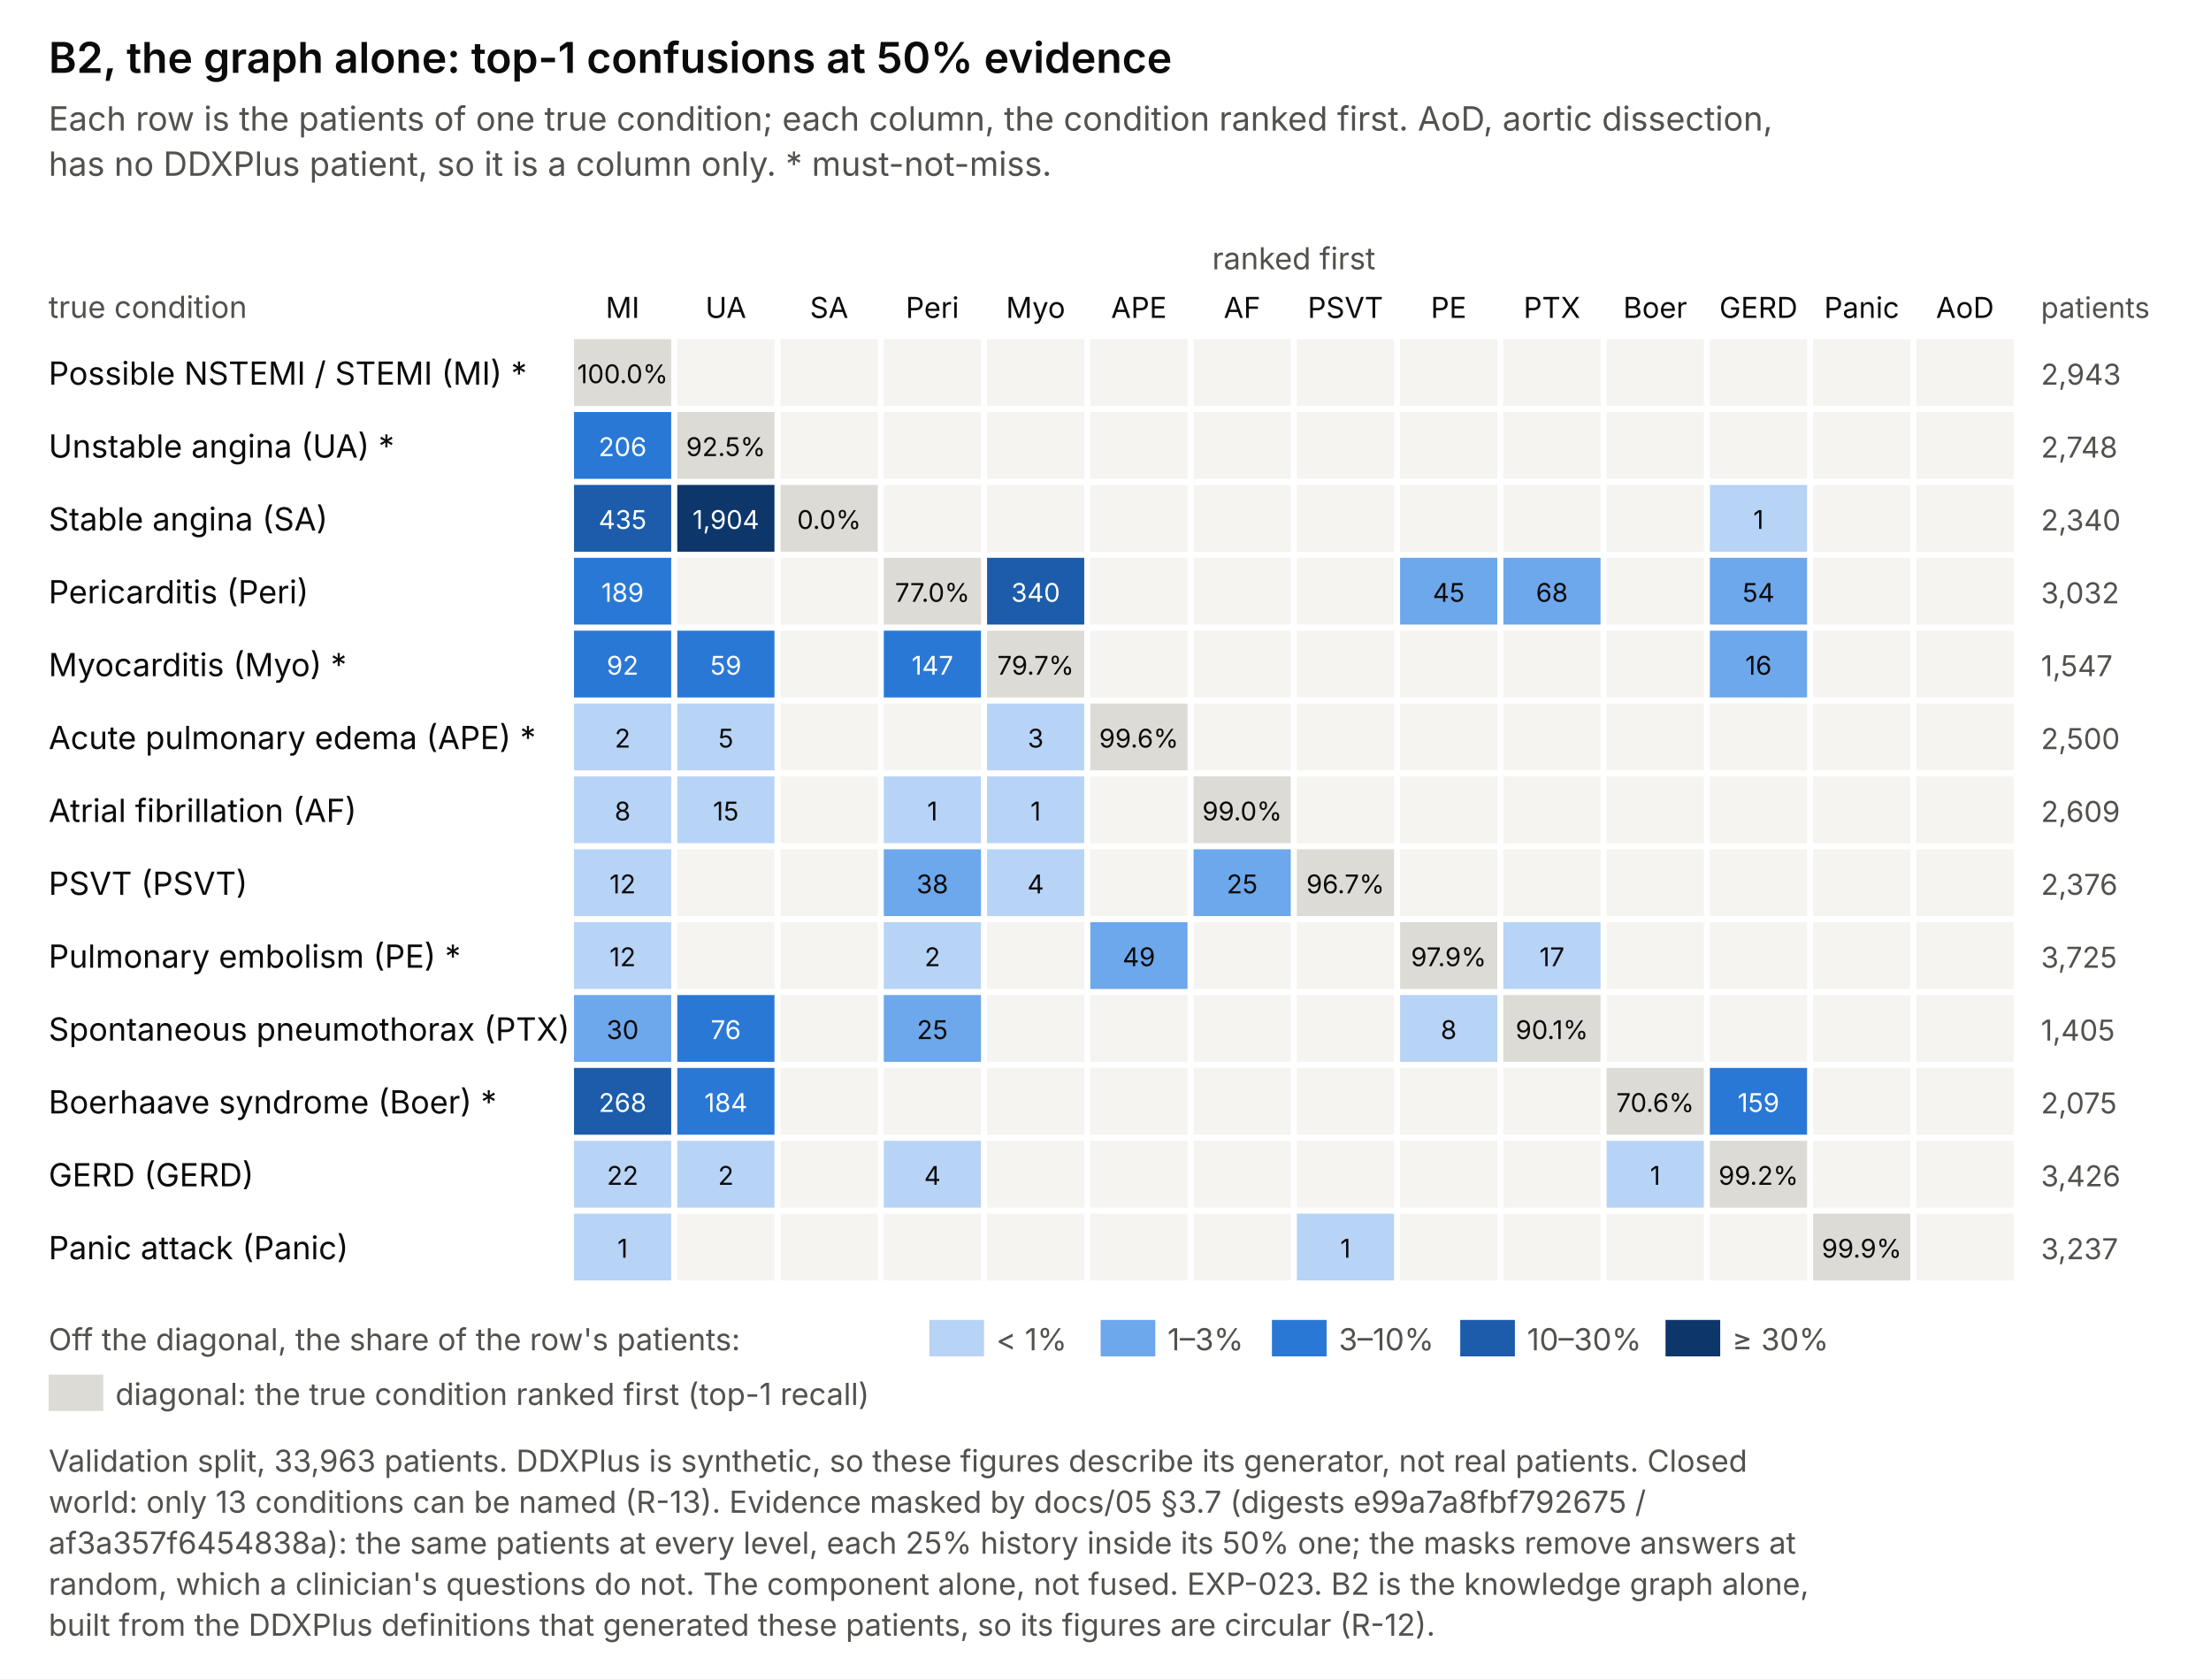
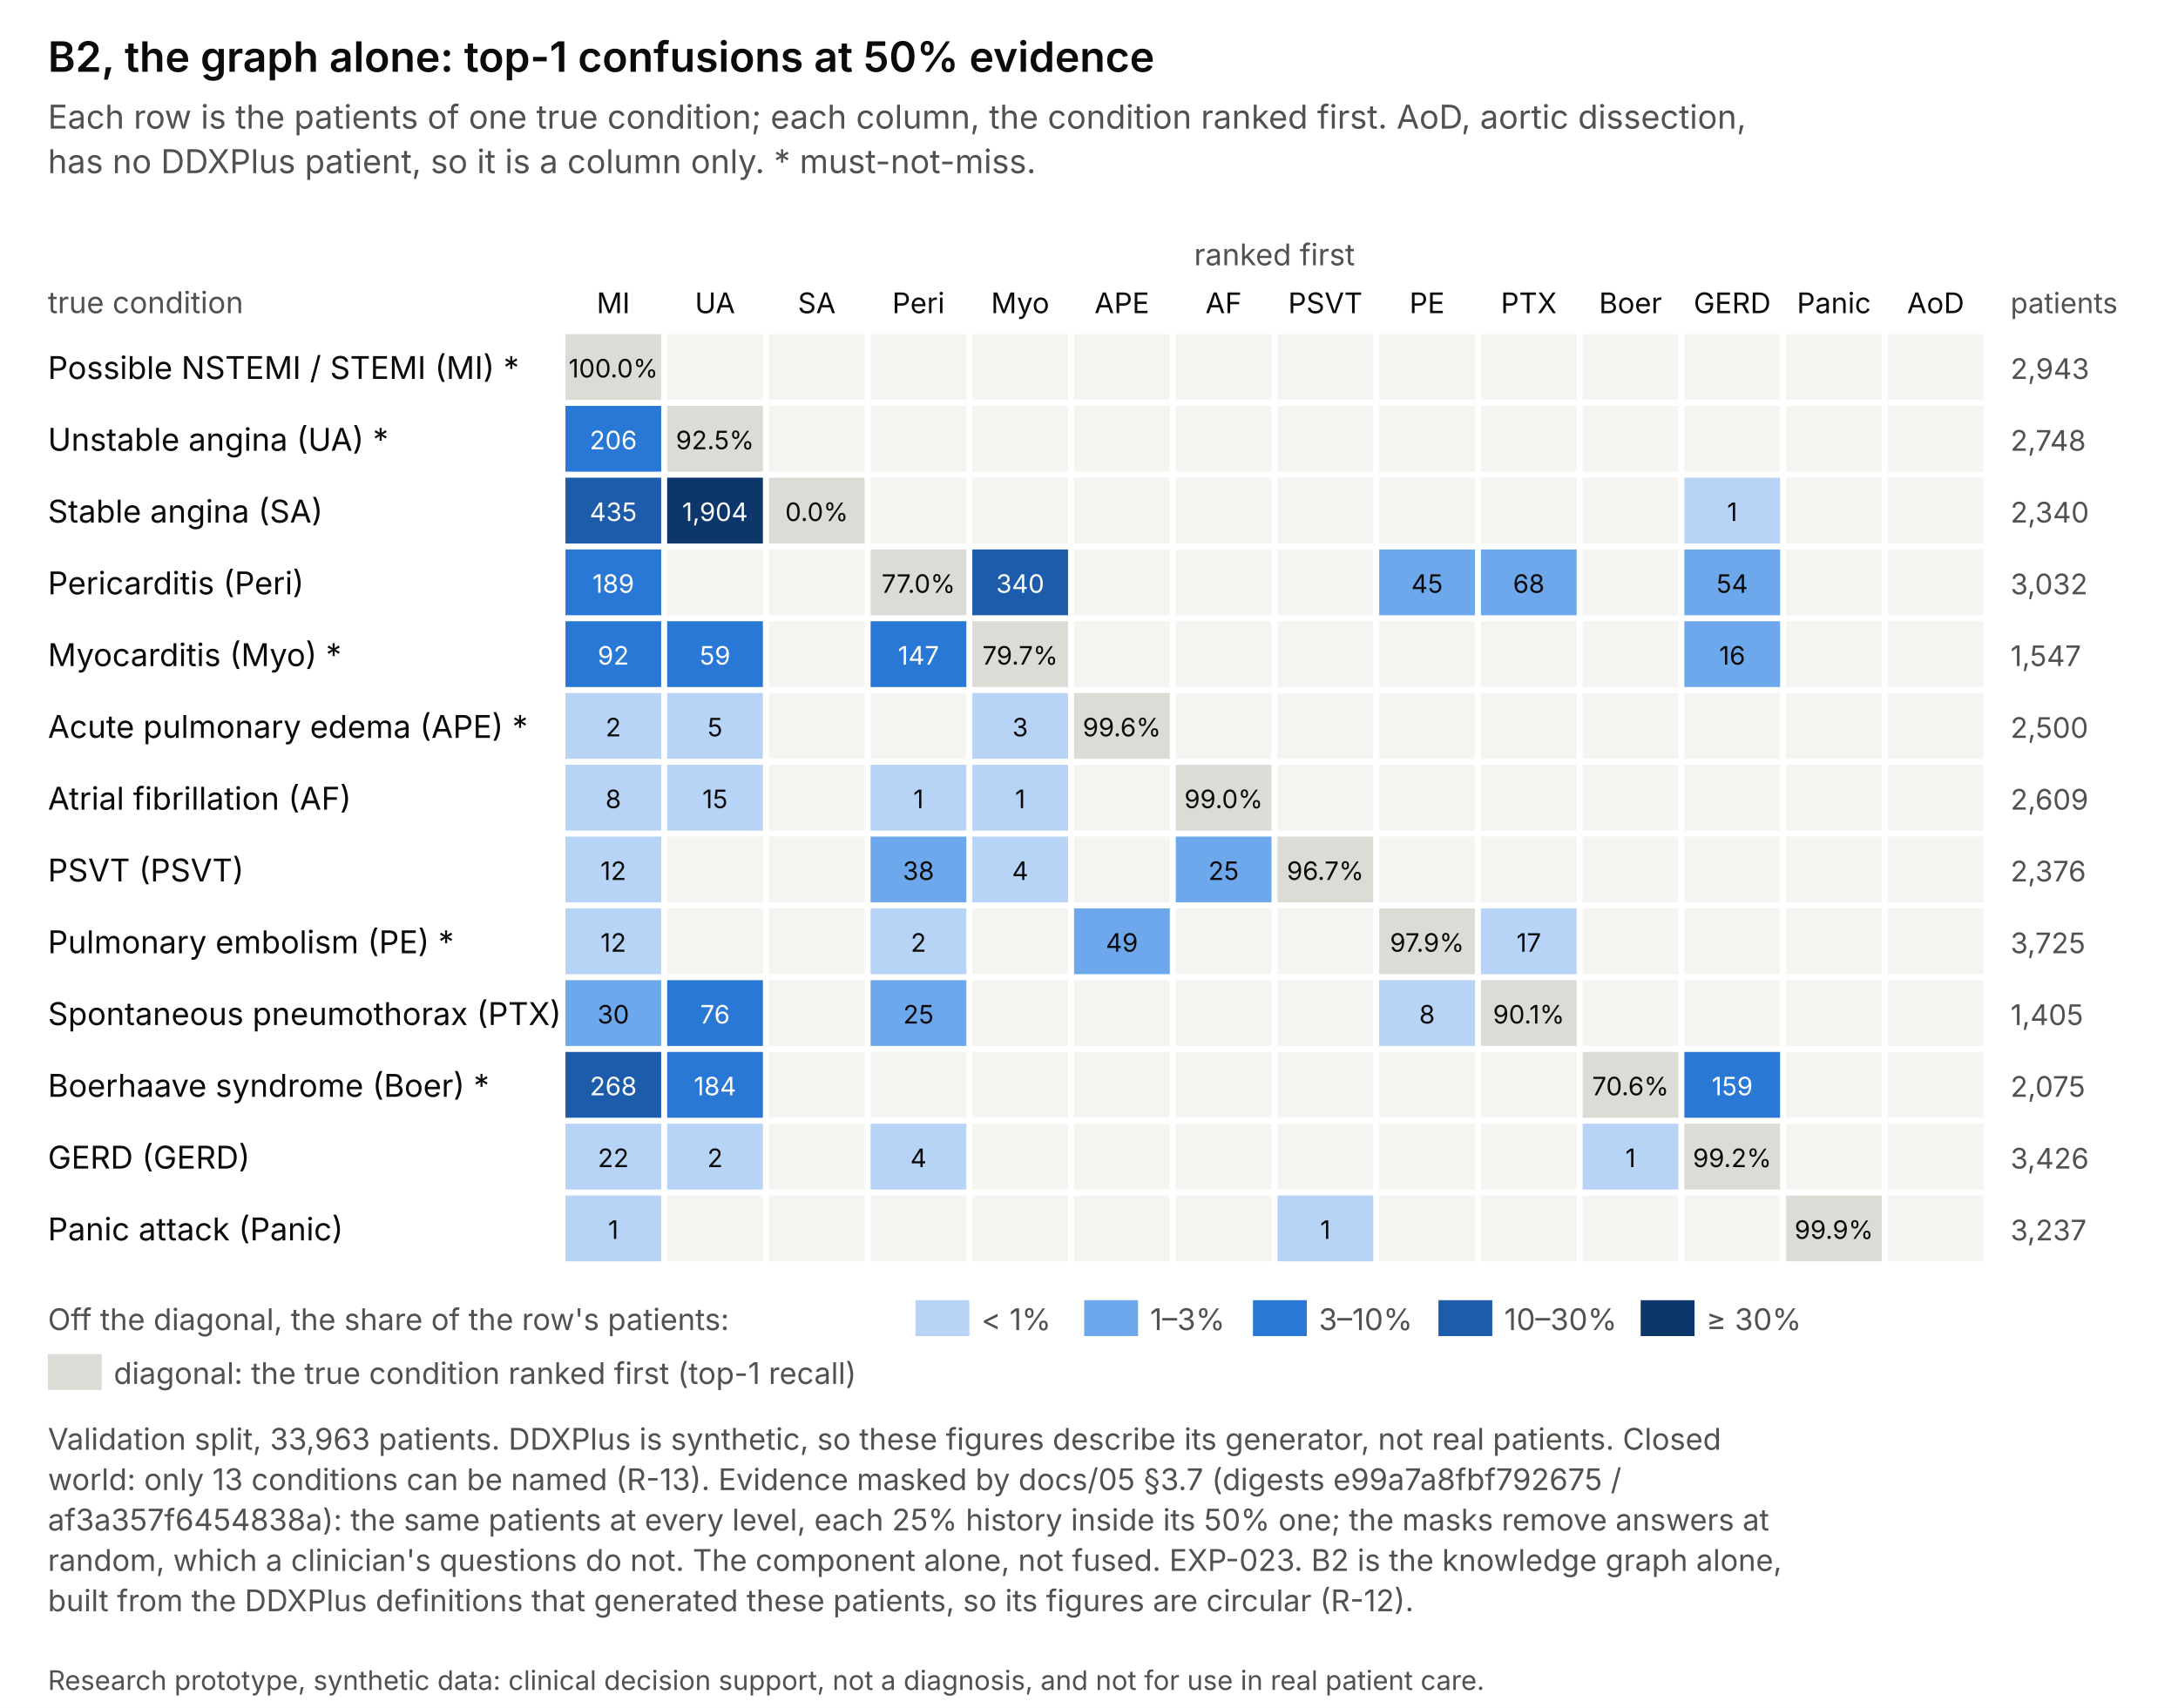
- <svg xmlns="http://www.w3.org/2000/svg" width="728" height="553" viewBox="0 0 728 553" role="img" aria-labelledby="t d" font-family="system-ui, -apple-system, 'Segoe UI', sans-serif">
+ <svg xmlns="http://www.w3.org/2000/svg" width="728" height="571" viewBox="0 0 728 571" role="img" aria-labelledby="t d" font-family="system-ui, -apple-system, 'Segoe UI', sans-serif">
  <rect width="100%" height="100%" fill="#ffffff" />
  <text x="16" y="24" font-size="14" fill="#0b0b0b" font-weight="600">B2, the graph alone: top-1 confusions at 50% evidence</text>
  <text x="16" y="43" font-size="11" fill="#52514e">Each row is the patients of one true condition; each column, the condition ranked first. AoD, aortic dissection,</text>
  <text x="16" y="57.9" font-size="11" fill="#52514e">has no DDXPlus patient, so it is a column only. * must-not-miss.</text>
  <text x="426" y="88.7" font-size="10" fill="#52514e" text-anchor="middle">ranked first</text>
  <text x="205" y="104.7" font-size="9.5" fill="#0b0b0b" text-anchor="middle">MI</text>
  <text x="239" y="104.7" font-size="9.5" fill="#0b0b0b" text-anchor="middle">UA</text>
  <text x="273" y="104.7" font-size="9.5" fill="#0b0b0b" text-anchor="middle">SA</text>
  <text x="307" y="104.7" font-size="9.5" fill="#0b0b0b" text-anchor="middle">Peri</text>
  <text x="341" y="104.7" font-size="9.5" fill="#0b0b0b" text-anchor="middle">Myo</text>
  <text x="375" y="104.7" font-size="9.5" fill="#0b0b0b" text-anchor="middle">APE</text>
  <text x="409" y="104.7" font-size="9.5" fill="#0b0b0b" text-anchor="middle">AF</text>
  <text x="443" y="104.7" font-size="9.5" fill="#0b0b0b" text-anchor="middle">PSVT</text>
  <text x="477" y="104.7" font-size="9.5" fill="#0b0b0b" text-anchor="middle">PE</text>
  <text x="511" y="104.7" font-size="9.5" fill="#0b0b0b" text-anchor="middle">PTX</text>
  <text x="545" y="104.7" font-size="9.5" fill="#0b0b0b" text-anchor="middle">Boer</text>
  <text x="579" y="104.7" font-size="9.5" fill="#0b0b0b" text-anchor="middle">GERD</text>
  <text x="613" y="104.7" font-size="9.5" fill="#0b0b0b" text-anchor="middle">Panic</text>
  <text x="647" y="104.7" font-size="9.5" fill="#0b0b0b" text-anchor="middle">AoD</text>
  <text x="672" y="104.7" font-size="9.5" fill="#52514e">patients</text>
  <text x="16" y="104.7" font-size="10" fill="#52514e">true condition</text>
  <text x="16" y="126.7" font-size="10.5" fill="#0b0b0b">Possible NSTEMI / STEMI (MI) *</text>
  <text x="672" y="126.7" font-size="9.5" fill="#52514e">2,943</text>
  <rect x="189" y="111.7" width="32" height="22" fill="#dcdbd5" class="cell" data-r="0" data-c="0" />
  <text x="205" y="126.2" font-size="8.5" fill="#0b0b0b" text-anchor="middle">100.0%</text>
  <rect x="223" y="111.7" width="32" height="22" fill="#f5f4f1" class="cell" data-r="0" data-c="1" />
  <rect x="257" y="111.7" width="32" height="22" fill="#f5f4f1" class="cell" data-r="0" data-c="2" />
  <rect x="291" y="111.7" width="32" height="22" fill="#f5f4f1" class="cell" data-r="0" data-c="3" />
  <rect x="325" y="111.7" width="32" height="22" fill="#f5f4f1" class="cell" data-r="0" data-c="4" />
  <rect x="359" y="111.7" width="32" height="22" fill="#f5f4f1" class="cell" data-r="0" data-c="5" />
  <rect x="393" y="111.7" width="32" height="22" fill="#f5f4f1" class="cell" data-r="0" data-c="6" />
  <rect x="427" y="111.7" width="32" height="22" fill="#f5f4f1" class="cell" data-r="0" data-c="7" />
  <rect x="461" y="111.7" width="32" height="22" fill="#f5f4f1" class="cell" data-r="0" data-c="8" />
  <rect x="495" y="111.7" width="32" height="22" fill="#f5f4f1" class="cell" data-r="0" data-c="9" />
  <rect x="529" y="111.7" width="32" height="22" fill="#f5f4f1" class="cell" data-r="0" data-c="10" />
  <rect x="563" y="111.7" width="32" height="22" fill="#f5f4f1" class="cell" data-r="0" data-c="11" />
  <rect x="597" y="111.7" width="32" height="22" fill="#f5f4f1" class="cell" data-r="0" data-c="12" />
  <rect x="631" y="111.7" width="32" height="22" fill="#f5f4f1" class="cell" data-r="0" data-c="13" />
  <text x="16" y="150.7" font-size="10.5" fill="#0b0b0b">Unstable angina (UA) *</text>
  <text x="672" y="150.7" font-size="9.5" fill="#52514e">2,748</text>
  <rect x="189" y="135.7" width="32" height="22" fill="#2a78d6" class="cell" data-r="1" data-c="0" />
  <text x="205" y="150.2" font-size="8.5" fill="#ffffff" text-anchor="middle">206</text>
  <rect x="223" y="135.7" width="32" height="22" fill="#dcdbd5" class="cell" data-r="1" data-c="1" />
  <text x="239" y="150.2" font-size="8.5" fill="#0b0b0b" text-anchor="middle">92.5%</text>
  <rect x="257" y="135.7" width="32" height="22" fill="#f5f4f1" class="cell" data-r="1" data-c="2" />
  <rect x="291" y="135.7" width="32" height="22" fill="#f5f4f1" class="cell" data-r="1" data-c="3" />
  <rect x="325" y="135.7" width="32" height="22" fill="#f5f4f1" class="cell" data-r="1" data-c="4" />
  <rect x="359" y="135.7" width="32" height="22" fill="#f5f4f1" class="cell" data-r="1" data-c="5" />
  <rect x="393" y="135.7" width="32" height="22" fill="#f5f4f1" class="cell" data-r="1" data-c="6" />
  <rect x="427" y="135.7" width="32" height="22" fill="#f5f4f1" class="cell" data-r="1" data-c="7" />
  <rect x="461" y="135.7" width="32" height="22" fill="#f5f4f1" class="cell" data-r="1" data-c="8" />
  <rect x="495" y="135.7" width="32" height="22" fill="#f5f4f1" class="cell" data-r="1" data-c="9" />
  <rect x="529" y="135.7" width="32" height="22" fill="#f5f4f1" class="cell" data-r="1" data-c="10" />
  <rect x="563" y="135.7" width="32" height="22" fill="#f5f4f1" class="cell" data-r="1" data-c="11" />
  <rect x="597" y="135.7" width="32" height="22" fill="#f5f4f1" class="cell" data-r="1" data-c="12" />
  <rect x="631" y="135.7" width="32" height="22" fill="#f5f4f1" class="cell" data-r="1" data-c="13" />
  <text x="16" y="174.7" font-size="10.5" fill="#0b0b0b">Stable angina (SA)</text>
  <text x="672" y="174.7" font-size="9.5" fill="#52514e">2,340</text>
  <rect x="189" y="159.7" width="32" height="22" fill="#1c5cab" class="cell" data-r="2" data-c="0" />
  <text x="205" y="174.2" font-size="8.5" fill="#ffffff" text-anchor="middle">435</text>
  <rect x="223" y="159.7" width="32" height="22" fill="#0d366b" class="cell" data-r="2" data-c="1" />
  <text x="239" y="174.2" font-size="8.5" fill="#ffffff" text-anchor="middle">1,904</text>
  <rect x="257" y="159.7" width="32" height="22" fill="#dcdbd5" class="cell" data-r="2" data-c="2" />
  <text x="273" y="174.2" font-size="8.5" fill="#0b0b0b" text-anchor="middle">0.0%</text>
  <rect x="291" y="159.7" width="32" height="22" fill="#f5f4f1" class="cell" data-r="2" data-c="3" />
  <rect x="325" y="159.7" width="32" height="22" fill="#f5f4f1" class="cell" data-r="2" data-c="4" />
  <rect x="359" y="159.7" width="32" height="22" fill="#f5f4f1" class="cell" data-r="2" data-c="5" />
  <rect x="393" y="159.7" width="32" height="22" fill="#f5f4f1" class="cell" data-r="2" data-c="6" />
  <rect x="427" y="159.7" width="32" height="22" fill="#f5f4f1" class="cell" data-r="2" data-c="7" />
  <rect x="461" y="159.7" width="32" height="22" fill="#f5f4f1" class="cell" data-r="2" data-c="8" />
  <rect x="495" y="159.7" width="32" height="22" fill="#f5f4f1" class="cell" data-r="2" data-c="9" />
  <rect x="529" y="159.7" width="32" height="22" fill="#f5f4f1" class="cell" data-r="2" data-c="10" />
  <rect x="563" y="159.7" width="32" height="22" fill="#b7d3f6" class="cell" data-r="2" data-c="11" />
  <text x="579" y="174.2" font-size="8.5" fill="#0b0b0b" text-anchor="middle">1</text>
  <rect x="597" y="159.7" width="32" height="22" fill="#f5f4f1" class="cell" data-r="2" data-c="12" />
  <rect x="631" y="159.7" width="32" height="22" fill="#f5f4f1" class="cell" data-r="2" data-c="13" />
  <text x="16" y="198.7" font-size="10.5" fill="#0b0b0b">Pericarditis (Peri)</text>
  <text x="672" y="198.7" font-size="9.5" fill="#52514e">3,032</text>
  <rect x="189" y="183.7" width="32" height="22" fill="#2a78d6" class="cell" data-r="3" data-c="0" />
  <text x="205" y="198.2" font-size="8.5" fill="#ffffff" text-anchor="middle">189</text>
  <rect x="223" y="183.7" width="32" height="22" fill="#f5f4f1" class="cell" data-r="3" data-c="1" />
  <rect x="257" y="183.7" width="32" height="22" fill="#f5f4f1" class="cell" data-r="3" data-c="2" />
  <rect x="291" y="183.7" width="32" height="22" fill="#dcdbd5" class="cell" data-r="3" data-c="3" />
  <text x="307" y="198.2" font-size="8.5" fill="#0b0b0b" text-anchor="middle">77.0%</text>
  <rect x="325" y="183.7" width="32" height="22" fill="#1c5cab" class="cell" data-r="3" data-c="4" />
  <text x="341" y="198.2" font-size="8.5" fill="#ffffff" text-anchor="middle">340</text>
  <rect x="359" y="183.7" width="32" height="22" fill="#f5f4f1" class="cell" data-r="3" data-c="5" />
  <rect x="393" y="183.7" width="32" height="22" fill="#f5f4f1" class="cell" data-r="3" data-c="6" />
  <rect x="427" y="183.7" width="32" height="22" fill="#f5f4f1" class="cell" data-r="3" data-c="7" />
  <rect x="461" y="183.7" width="32" height="22" fill="#6da7ec" class="cell" data-r="3" data-c="8" />
  <text x="477" y="198.2" font-size="8.5" fill="#0b0b0b" text-anchor="middle">45</text>
  <rect x="495" y="183.7" width="32" height="22" fill="#6da7ec" class="cell" data-r="3" data-c="9" />
  <text x="511" y="198.2" font-size="8.5" fill="#0b0b0b" text-anchor="middle">68</text>
  <rect x="529" y="183.7" width="32" height="22" fill="#f5f4f1" class="cell" data-r="3" data-c="10" />
  <rect x="563" y="183.7" width="32" height="22" fill="#6da7ec" class="cell" data-r="3" data-c="11" />
  <text x="579" y="198.2" font-size="8.5" fill="#0b0b0b" text-anchor="middle">54</text>
  <rect x="597" y="183.7" width="32" height="22" fill="#f5f4f1" class="cell" data-r="3" data-c="12" />
  <rect x="631" y="183.7" width="32" height="22" fill="#f5f4f1" class="cell" data-r="3" data-c="13" />
  <text x="16" y="222.7" font-size="10.5" fill="#0b0b0b">Myocarditis (Myo) *</text>
  <text x="672" y="222.7" font-size="9.5" fill="#52514e">1,547</text>
  <rect x="189" y="207.7" width="32" height="22" fill="#2a78d6" class="cell" data-r="4" data-c="0" />
  <text x="205" y="222.2" font-size="8.5" fill="#ffffff" text-anchor="middle">92</text>
  <rect x="223" y="207.7" width="32" height="22" fill="#2a78d6" class="cell" data-r="4" data-c="1" />
  <text x="239" y="222.2" font-size="8.5" fill="#ffffff" text-anchor="middle">59</text>
  <rect x="257" y="207.7" width="32" height="22" fill="#f5f4f1" class="cell" data-r="4" data-c="2" />
  <rect x="291" y="207.7" width="32" height="22" fill="#2a78d6" class="cell" data-r="4" data-c="3" />
  <text x="307" y="222.2" font-size="8.5" fill="#ffffff" text-anchor="middle">147</text>
  <rect x="325" y="207.7" width="32" height="22" fill="#dcdbd5" class="cell" data-r="4" data-c="4" />
  <text x="341" y="222.2" font-size="8.5" fill="#0b0b0b" text-anchor="middle">79.7%</text>
  <rect x="359" y="207.7" width="32" height="22" fill="#f5f4f1" class="cell" data-r="4" data-c="5" />
  <rect x="393" y="207.7" width="32" height="22" fill="#f5f4f1" class="cell" data-r="4" data-c="6" />
  <rect x="427" y="207.7" width="32" height="22" fill="#f5f4f1" class="cell" data-r="4" data-c="7" />
  <rect x="461" y="207.7" width="32" height="22" fill="#f5f4f1" class="cell" data-r="4" data-c="8" />
  <rect x="495" y="207.7" width="32" height="22" fill="#f5f4f1" class="cell" data-r="4" data-c="9" />
  <rect x="529" y="207.7" width="32" height="22" fill="#f5f4f1" class="cell" data-r="4" data-c="10" />
  <rect x="563" y="207.7" width="32" height="22" fill="#6da7ec" class="cell" data-r="4" data-c="11" />
  <text x="579" y="222.2" font-size="8.5" fill="#0b0b0b" text-anchor="middle">16</text>
  <rect x="597" y="207.7" width="32" height="22" fill="#f5f4f1" class="cell" data-r="4" data-c="12" />
  <rect x="631" y="207.7" width="32" height="22" fill="#f5f4f1" class="cell" data-r="4" data-c="13" />
  <text x="16" y="246.7" font-size="10.5" fill="#0b0b0b">Acute pulmonary edema (APE) *</text>
  <text x="672" y="246.7" font-size="9.5" fill="#52514e">2,500</text>
  <rect x="189" y="231.7" width="32" height="22" fill="#b7d3f6" class="cell" data-r="5" data-c="0" />
  <text x="205" y="246.2" font-size="8.5" fill="#0b0b0b" text-anchor="middle">2</text>
  <rect x="223" y="231.7" width="32" height="22" fill="#b7d3f6" class="cell" data-r="5" data-c="1" />
  <text x="239" y="246.2" font-size="8.5" fill="#0b0b0b" text-anchor="middle">5</text>
  <rect x="257" y="231.7" width="32" height="22" fill="#f5f4f1" class="cell" data-r="5" data-c="2" />
  <rect x="291" y="231.7" width="32" height="22" fill="#f5f4f1" class="cell" data-r="5" data-c="3" />
  <rect x="325" y="231.7" width="32" height="22" fill="#b7d3f6" class="cell" data-r="5" data-c="4" />
  <text x="341" y="246.2" font-size="8.5" fill="#0b0b0b" text-anchor="middle">3</text>
  <rect x="359" y="231.7" width="32" height="22" fill="#dcdbd5" class="cell" data-r="5" data-c="5" />
  <text x="375" y="246.2" font-size="8.5" fill="#0b0b0b" text-anchor="middle">99.6%</text>
  <rect x="393" y="231.7" width="32" height="22" fill="#f5f4f1" class="cell" data-r="5" data-c="6" />
  <rect x="427" y="231.7" width="32" height="22" fill="#f5f4f1" class="cell" data-r="5" data-c="7" />
  <rect x="461" y="231.7" width="32" height="22" fill="#f5f4f1" class="cell" data-r="5" data-c="8" />
  <rect x="495" y="231.7" width="32" height="22" fill="#f5f4f1" class="cell" data-r="5" data-c="9" />
  <rect x="529" y="231.7" width="32" height="22" fill="#f5f4f1" class="cell" data-r="5" data-c="10" />
  <rect x="563" y="231.7" width="32" height="22" fill="#f5f4f1" class="cell" data-r="5" data-c="11" />
  <rect x="597" y="231.7" width="32" height="22" fill="#f5f4f1" class="cell" data-r="5" data-c="12" />
  <rect x="631" y="231.7" width="32" height="22" fill="#f5f4f1" class="cell" data-r="5" data-c="13" />
  <text x="16" y="270.7" font-size="10.5" fill="#0b0b0b">Atrial fibrillation (AF)</text>
  <text x="672" y="270.7" font-size="9.5" fill="#52514e">2,609</text>
  <rect x="189" y="255.7" width="32" height="22" fill="#b7d3f6" class="cell" data-r="6" data-c="0" />
  <text x="205" y="270.2" font-size="8.5" fill="#0b0b0b" text-anchor="middle">8</text>
  <rect x="223" y="255.7" width="32" height="22" fill="#b7d3f6" class="cell" data-r="6" data-c="1" />
  <text x="239" y="270.2" font-size="8.5" fill="#0b0b0b" text-anchor="middle">15</text>
  <rect x="257" y="255.7" width="32" height="22" fill="#f5f4f1" class="cell" data-r="6" data-c="2" />
  <rect x="291" y="255.7" width="32" height="22" fill="#b7d3f6" class="cell" data-r="6" data-c="3" />
  <text x="307" y="270.2" font-size="8.5" fill="#0b0b0b" text-anchor="middle">1</text>
  <rect x="325" y="255.7" width="32" height="22" fill="#b7d3f6" class="cell" data-r="6" data-c="4" />
  <text x="341" y="270.2" font-size="8.5" fill="#0b0b0b" text-anchor="middle">1</text>
  <rect x="359" y="255.7" width="32" height="22" fill="#f5f4f1" class="cell" data-r="6" data-c="5" />
  <rect x="393" y="255.7" width="32" height="22" fill="#dcdbd5" class="cell" data-r="6" data-c="6" />
  <text x="409" y="270.2" font-size="8.5" fill="#0b0b0b" text-anchor="middle">99.0%</text>
  <rect x="427" y="255.7" width="32" height="22" fill="#f5f4f1" class="cell" data-r="6" data-c="7" />
  <rect x="461" y="255.7" width="32" height="22" fill="#f5f4f1" class="cell" data-r="6" data-c="8" />
  <rect x="495" y="255.7" width="32" height="22" fill="#f5f4f1" class="cell" data-r="6" data-c="9" />
  <rect x="529" y="255.7" width="32" height="22" fill="#f5f4f1" class="cell" data-r="6" data-c="10" />
  <rect x="563" y="255.7" width="32" height="22" fill="#f5f4f1" class="cell" data-r="6" data-c="11" />
  <rect x="597" y="255.7" width="32" height="22" fill="#f5f4f1" class="cell" data-r="6" data-c="12" />
  <rect x="631" y="255.7" width="32" height="22" fill="#f5f4f1" class="cell" data-r="6" data-c="13" />
  <text x="16" y="294.7" font-size="10.5" fill="#0b0b0b">PSVT (PSVT)</text>
  <text x="672" y="294.7" font-size="9.5" fill="#52514e">2,376</text>
  <rect x="189" y="279.7" width="32" height="22" fill="#b7d3f6" class="cell" data-r="7" data-c="0" />
  <text x="205" y="294.2" font-size="8.5" fill="#0b0b0b" text-anchor="middle">12</text>
  <rect x="223" y="279.7" width="32" height="22" fill="#f5f4f1" class="cell" data-r="7" data-c="1" />
  <rect x="257" y="279.7" width="32" height="22" fill="#f5f4f1" class="cell" data-r="7" data-c="2" />
  <rect x="291" y="279.7" width="32" height="22" fill="#6da7ec" class="cell" data-r="7" data-c="3" />
  <text x="307" y="294.2" font-size="8.5" fill="#0b0b0b" text-anchor="middle">38</text>
  <rect x="325" y="279.7" width="32" height="22" fill="#b7d3f6" class="cell" data-r="7" data-c="4" />
  <text x="341" y="294.2" font-size="8.5" fill="#0b0b0b" text-anchor="middle">4</text>
  <rect x="359" y="279.7" width="32" height="22" fill="#f5f4f1" class="cell" data-r="7" data-c="5" />
  <rect x="393" y="279.7" width="32" height="22" fill="#6da7ec" class="cell" data-r="7" data-c="6" />
  <text x="409" y="294.2" font-size="8.5" fill="#0b0b0b" text-anchor="middle">25</text>
  <rect x="427" y="279.7" width="32" height="22" fill="#dcdbd5" class="cell" data-r="7" data-c="7" />
  <text x="443" y="294.2" font-size="8.5" fill="#0b0b0b" text-anchor="middle">96.7%</text>
  <rect x="461" y="279.7" width="32" height="22" fill="#f5f4f1" class="cell" data-r="7" data-c="8" />
  <rect x="495" y="279.7" width="32" height="22" fill="#f5f4f1" class="cell" data-r="7" data-c="9" />
  <rect x="529" y="279.7" width="32" height="22" fill="#f5f4f1" class="cell" data-r="7" data-c="10" />
  <rect x="563" y="279.7" width="32" height="22" fill="#f5f4f1" class="cell" data-r="7" data-c="11" />
  <rect x="597" y="279.7" width="32" height="22" fill="#f5f4f1" class="cell" data-r="7" data-c="12" />
  <rect x="631" y="279.7" width="32" height="22" fill="#f5f4f1" class="cell" data-r="7" data-c="13" />
  <text x="16" y="318.7" font-size="10.5" fill="#0b0b0b">Pulmonary embolism (PE) *</text>
  <text x="672" y="318.7" font-size="9.5" fill="#52514e">3,725</text>
  <rect x="189" y="303.7" width="32" height="22" fill="#b7d3f6" class="cell" data-r="8" data-c="0" />
  <text x="205" y="318.2" font-size="8.5" fill="#0b0b0b" text-anchor="middle">12</text>
  <rect x="223" y="303.7" width="32" height="22" fill="#f5f4f1" class="cell" data-r="8" data-c="1" />
  <rect x="257" y="303.7" width="32" height="22" fill="#f5f4f1" class="cell" data-r="8" data-c="2" />
  <rect x="291" y="303.7" width="32" height="22" fill="#b7d3f6" class="cell" data-r="8" data-c="3" />
  <text x="307" y="318.2" font-size="8.5" fill="#0b0b0b" text-anchor="middle">2</text>
  <rect x="325" y="303.7" width="32" height="22" fill="#f5f4f1" class="cell" data-r="8" data-c="4" />
  <rect x="359" y="303.7" width="32" height="22" fill="#6da7ec" class="cell" data-r="8" data-c="5" />
  <text x="375" y="318.2" font-size="8.5" fill="#0b0b0b" text-anchor="middle">49</text>
  <rect x="393" y="303.7" width="32" height="22" fill="#f5f4f1" class="cell" data-r="8" data-c="6" />
  <rect x="427" y="303.7" width="32" height="22" fill="#f5f4f1" class="cell" data-r="8" data-c="7" />
  <rect x="461" y="303.7" width="32" height="22" fill="#dcdbd5" class="cell" data-r="8" data-c="8" />
  <text x="477" y="318.2" font-size="8.5" fill="#0b0b0b" text-anchor="middle">97.9%</text>
  <rect x="495" y="303.7" width="32" height="22" fill="#b7d3f6" class="cell" data-r="8" data-c="9" />
  <text x="511" y="318.2" font-size="8.5" fill="#0b0b0b" text-anchor="middle">17</text>
  <rect x="529" y="303.7" width="32" height="22" fill="#f5f4f1" class="cell" data-r="8" data-c="10" />
  <rect x="563" y="303.7" width="32" height="22" fill="#f5f4f1" class="cell" data-r="8" data-c="11" />
  <rect x="597" y="303.7" width="32" height="22" fill="#f5f4f1" class="cell" data-r="8" data-c="12" />
  <rect x="631" y="303.7" width="32" height="22" fill="#f5f4f1" class="cell" data-r="8" data-c="13" />
  <text x="16" y="342.7" font-size="10.5" fill="#0b0b0b">Spontaneous pneumothorax (PTX) *</text>
  <text x="672" y="342.7" font-size="9.5" fill="#52514e">1,405</text>
  <rect x="189" y="327.7" width="32" height="22" fill="#6da7ec" class="cell" data-r="9" data-c="0" />
  <text x="205" y="342.2" font-size="8.5" fill="#0b0b0b" text-anchor="middle">30</text>
  <rect x="223" y="327.7" width="32" height="22" fill="#2a78d6" class="cell" data-r="9" data-c="1" />
  <text x="239" y="342.2" font-size="8.5" fill="#ffffff" text-anchor="middle">76</text>
  <rect x="257" y="327.7" width="32" height="22" fill="#f5f4f1" class="cell" data-r="9" data-c="2" />
  <rect x="291" y="327.7" width="32" height="22" fill="#6da7ec" class="cell" data-r="9" data-c="3" />
  <text x="307" y="342.2" font-size="8.5" fill="#0b0b0b" text-anchor="middle">25</text>
  <rect x="325" y="327.7" width="32" height="22" fill="#f5f4f1" class="cell" data-r="9" data-c="4" />
  <rect x="359" y="327.7" width="32" height="22" fill="#f5f4f1" class="cell" data-r="9" data-c="5" />
  <rect x="393" y="327.7" width="32" height="22" fill="#f5f4f1" class="cell" data-r="9" data-c="6" />
  <rect x="427" y="327.7" width="32" height="22" fill="#f5f4f1" class="cell" data-r="9" data-c="7" />
  <rect x="461" y="327.7" width="32" height="22" fill="#b7d3f6" class="cell" data-r="9" data-c="8" />
  <text x="477" y="342.2" font-size="8.5" fill="#0b0b0b" text-anchor="middle">8</text>
  <rect x="495" y="327.7" width="32" height="22" fill="#dcdbd5" class="cell" data-r="9" data-c="9" />
  <text x="511" y="342.2" font-size="8.5" fill="#0b0b0b" text-anchor="middle">90.1%</text>
  <rect x="529" y="327.7" width="32" height="22" fill="#f5f4f1" class="cell" data-r="9" data-c="10" />
  <rect x="563" y="327.7" width="32" height="22" fill="#f5f4f1" class="cell" data-r="9" data-c="11" />
  <rect x="597" y="327.7" width="32" height="22" fill="#f5f4f1" class="cell" data-r="9" data-c="12" />
  <rect x="631" y="327.7" width="32" height="22" fill="#f5f4f1" class="cell" data-r="9" data-c="13" />
  <text x="16" y="366.7" font-size="10.5" fill="#0b0b0b">Boerhaave syndrome (Boer) *</text>
  <text x="672" y="366.7" font-size="9.5" fill="#52514e">2,075</text>
  <rect x="189" y="351.7" width="32" height="22" fill="#1c5cab" class="cell" data-r="10" data-c="0" />
  <text x="205" y="366.2" font-size="8.5" fill="#ffffff" text-anchor="middle">268</text>
  <rect x="223" y="351.7" width="32" height="22" fill="#2a78d6" class="cell" data-r="10" data-c="1" />
  <text x="239" y="366.2" font-size="8.5" fill="#ffffff" text-anchor="middle">184</text>
  <rect x="257" y="351.7" width="32" height="22" fill="#f5f4f1" class="cell" data-r="10" data-c="2" />
  <rect x="291" y="351.7" width="32" height="22" fill="#f5f4f1" class="cell" data-r="10" data-c="3" />
  <rect x="325" y="351.7" width="32" height="22" fill="#f5f4f1" class="cell" data-r="10" data-c="4" />
  <rect x="359" y="351.7" width="32" height="22" fill="#f5f4f1" class="cell" data-r="10" data-c="5" />
  <rect x="393" y="351.7" width="32" height="22" fill="#f5f4f1" class="cell" data-r="10" data-c="6" />
  <rect x="427" y="351.7" width="32" height="22" fill="#f5f4f1" class="cell" data-r="10" data-c="7" />
  <rect x="461" y="351.7" width="32" height="22" fill="#f5f4f1" class="cell" data-r="10" data-c="8" />
  <rect x="495" y="351.7" width="32" height="22" fill="#f5f4f1" class="cell" data-r="10" data-c="9" />
  <rect x="529" y="351.7" width="32" height="22" fill="#dcdbd5" class="cell" data-r="10" data-c="10" />
  <text x="545" y="366.2" font-size="8.5" fill="#0b0b0b" text-anchor="middle">70.6%</text>
  <rect x="563" y="351.7" width="32" height="22" fill="#2a78d6" class="cell" data-r="10" data-c="11" />
  <text x="579" y="366.2" font-size="8.5" fill="#ffffff" text-anchor="middle">159</text>
  <rect x="597" y="351.7" width="32" height="22" fill="#f5f4f1" class="cell" data-r="10" data-c="12" />
  <rect x="631" y="351.7" width="32" height="22" fill="#f5f4f1" class="cell" data-r="10" data-c="13" />
  <text x="16" y="390.7" font-size="10.5" fill="#0b0b0b">GERD (GERD)</text>
  <text x="672" y="390.7" font-size="9.5" fill="#52514e">3,426</text>
  <rect x="189" y="375.7" width="32" height="22" fill="#b7d3f6" class="cell" data-r="11" data-c="0" />
  <text x="205" y="390.2" font-size="8.5" fill="#0b0b0b" text-anchor="middle">22</text>
  <rect x="223" y="375.7" width="32" height="22" fill="#b7d3f6" class="cell" data-r="11" data-c="1" />
  <text x="239" y="390.2" font-size="8.5" fill="#0b0b0b" text-anchor="middle">2</text>
  <rect x="257" y="375.7" width="32" height="22" fill="#f5f4f1" class="cell" data-r="11" data-c="2" />
  <rect x="291" y="375.7" width="32" height="22" fill="#b7d3f6" class="cell" data-r="11" data-c="3" />
  <text x="307" y="390.2" font-size="8.5" fill="#0b0b0b" text-anchor="middle">4</text>
  <rect x="325" y="375.7" width="32" height="22" fill="#f5f4f1" class="cell" data-r="11" data-c="4" />
  <rect x="359" y="375.7" width="32" height="22" fill="#f5f4f1" class="cell" data-r="11" data-c="5" />
  <rect x="393" y="375.7" width="32" height="22" fill="#f5f4f1" class="cell" data-r="11" data-c="6" />
  <rect x="427" y="375.7" width="32" height="22" fill="#f5f4f1" class="cell" data-r="11" data-c="7" />
  <rect x="461" y="375.7" width="32" height="22" fill="#f5f4f1" class="cell" data-r="11" data-c="8" />
  <rect x="495" y="375.7" width="32" height="22" fill="#f5f4f1" class="cell" data-r="11" data-c="9" />
  <rect x="529" y="375.7" width="32" height="22" fill="#b7d3f6" class="cell" data-r="11" data-c="10" />
  <text x="545" y="390.2" font-size="8.5" fill="#0b0b0b" text-anchor="middle">1</text>
  <rect x="563" y="375.7" width="32" height="22" fill="#dcdbd5" class="cell" data-r="11" data-c="11" />
  <text x="579" y="390.2" font-size="8.5" fill="#0b0b0b" text-anchor="middle">99.2%</text>
  <rect x="597" y="375.7" width="32" height="22" fill="#f5f4f1" class="cell" data-r="11" data-c="12" />
  <rect x="631" y="375.7" width="32" height="22" fill="#f5f4f1" class="cell" data-r="11" data-c="13" />
  <text x="16" y="414.7" font-size="10.5" fill="#0b0b0b">Panic attack (Panic)</text>
  <text x="672" y="414.7" font-size="9.5" fill="#52514e">3,237</text>
  <rect x="189" y="399.7" width="32" height="22" fill="#b7d3f6" class="cell" data-r="12" data-c="0" />
  <text x="205" y="414.2" font-size="8.5" fill="#0b0b0b" text-anchor="middle">1</text>
  <rect x="223" y="399.7" width="32" height="22" fill="#f5f4f1" class="cell" data-r="12" data-c="1" />
  <rect x="257" y="399.7" width="32" height="22" fill="#f5f4f1" class="cell" data-r="12" data-c="2" />
  <rect x="291" y="399.7" width="32" height="22" fill="#f5f4f1" class="cell" data-r="12" data-c="3" />
  <rect x="325" y="399.7" width="32" height="22" fill="#f5f4f1" class="cell" data-r="12" data-c="4" />
  <rect x="359" y="399.7" width="32" height="22" fill="#f5f4f1" class="cell" data-r="12" data-c="5" />
  <rect x="393" y="399.7" width="32" height="22" fill="#f5f4f1" class="cell" data-r="12" data-c="6" />
  <rect x="427" y="399.7" width="32" height="22" fill="#b7d3f6" class="cell" data-r="12" data-c="7" />
  <text x="443" y="414.2" font-size="8.5" fill="#0b0b0b" text-anchor="middle">1</text>
  <rect x="461" y="399.7" width="32" height="22" fill="#f5f4f1" class="cell" data-r="12" data-c="8" />
  <rect x="495" y="399.7" width="32" height="22" fill="#f5f4f1" class="cell" data-r="12" data-c="9" />
  <rect x="529" y="399.7" width="32" height="22" fill="#f5f4f1" class="cell" data-r="12" data-c="10" />
  <rect x="563" y="399.7" width="32" height="22" fill="#f5f4f1" class="cell" data-r="12" data-c="11" />
  <rect x="597" y="399.7" width="32" height="22" fill="#dcdbd5" class="cell" data-r="12" data-c="12" />
  <text x="613" y="414.2" font-size="8.5" fill="#0b0b0b" text-anchor="middle">99.9%</text>
  <rect x="631" y="399.7" width="32" height="22" fill="#f5f4f1" class="cell" data-r="12" data-c="13" />
  <text x="16" y="444.7" font-size="10" fill="#52514e">Off the diagonal, the share of the row's patients:</text>
  <rect x="306" y="434.7" width="18" height="12" fill="#b7d3f6" />
  <text x="328" y="444.7" font-size="10" fill="#52514e">&lt; 1%</text>
  <rect x="362.4" y="434.7" width="18" height="12" fill="#6da7ec" />
  <text x="384.4" y="444.7" font-size="10" fill="#52514e">1–3%</text>
  <rect x="418.8" y="434.7" width="18" height="12" fill="#2a78d6" />
  <text x="440.8" y="444.7" font-size="10" fill="#52514e">3–10%</text>
  <rect x="480.8" y="434.7" width="18" height="12" fill="#1c5cab" />
  <text x="502.8" y="444.7" font-size="10" fill="#52514e">10–30%</text>
  <rect x="548.4" y="434.7" width="18" height="12" fill="#0d366b" />
  <text x="570.4" y="444.7" font-size="10" fill="#52514e">≥ 30%</text>
  <rect x="16" y="452.7" width="18" height="12" fill="#dcdbd5" />
  <text x="38" y="462.7" font-size="10" fill="#52514e">diagonal: the true condition ranked first (top-1 recall)</text>
  <text x="16" y="484.7" font-size="10" fill="#52514e">Validation split, 33,963 patients. DDXPlus is synthetic, so these figures describe its generator, not real patients. Closed</text>
  <text x="16" y="498.2" font-size="10" fill="#52514e">world: only 13 conditions can be named (R-13). Evidence masked by docs/05 §3.7 (digests e99a7a8fbf792675 /</text>
  <text x="16" y="511.7" font-size="10" fill="#52514e">af3a357f6454838a): the same patients at every level, each 25% history inside its 50% one; the masks remove answers at</text>
  <text x="16" y="525.2" font-size="10" fill="#52514e">random, which a clinician's questions do not. The component alone, not fused. EXP-023. B2 is the knowledge graph alone,</text>
  <text x="16" y="538.7" font-size="10" fill="#52514e">built from the DDXPlus definitions that generated these patients, so its figures are circular (R-12).</text>
+   <text x="16" y="565" font-size="9" fill="#52514e">Research prototype, synthetic data: clinical decision support, not a diagnosis, and not for use in real patient care.</text>
</svg>
